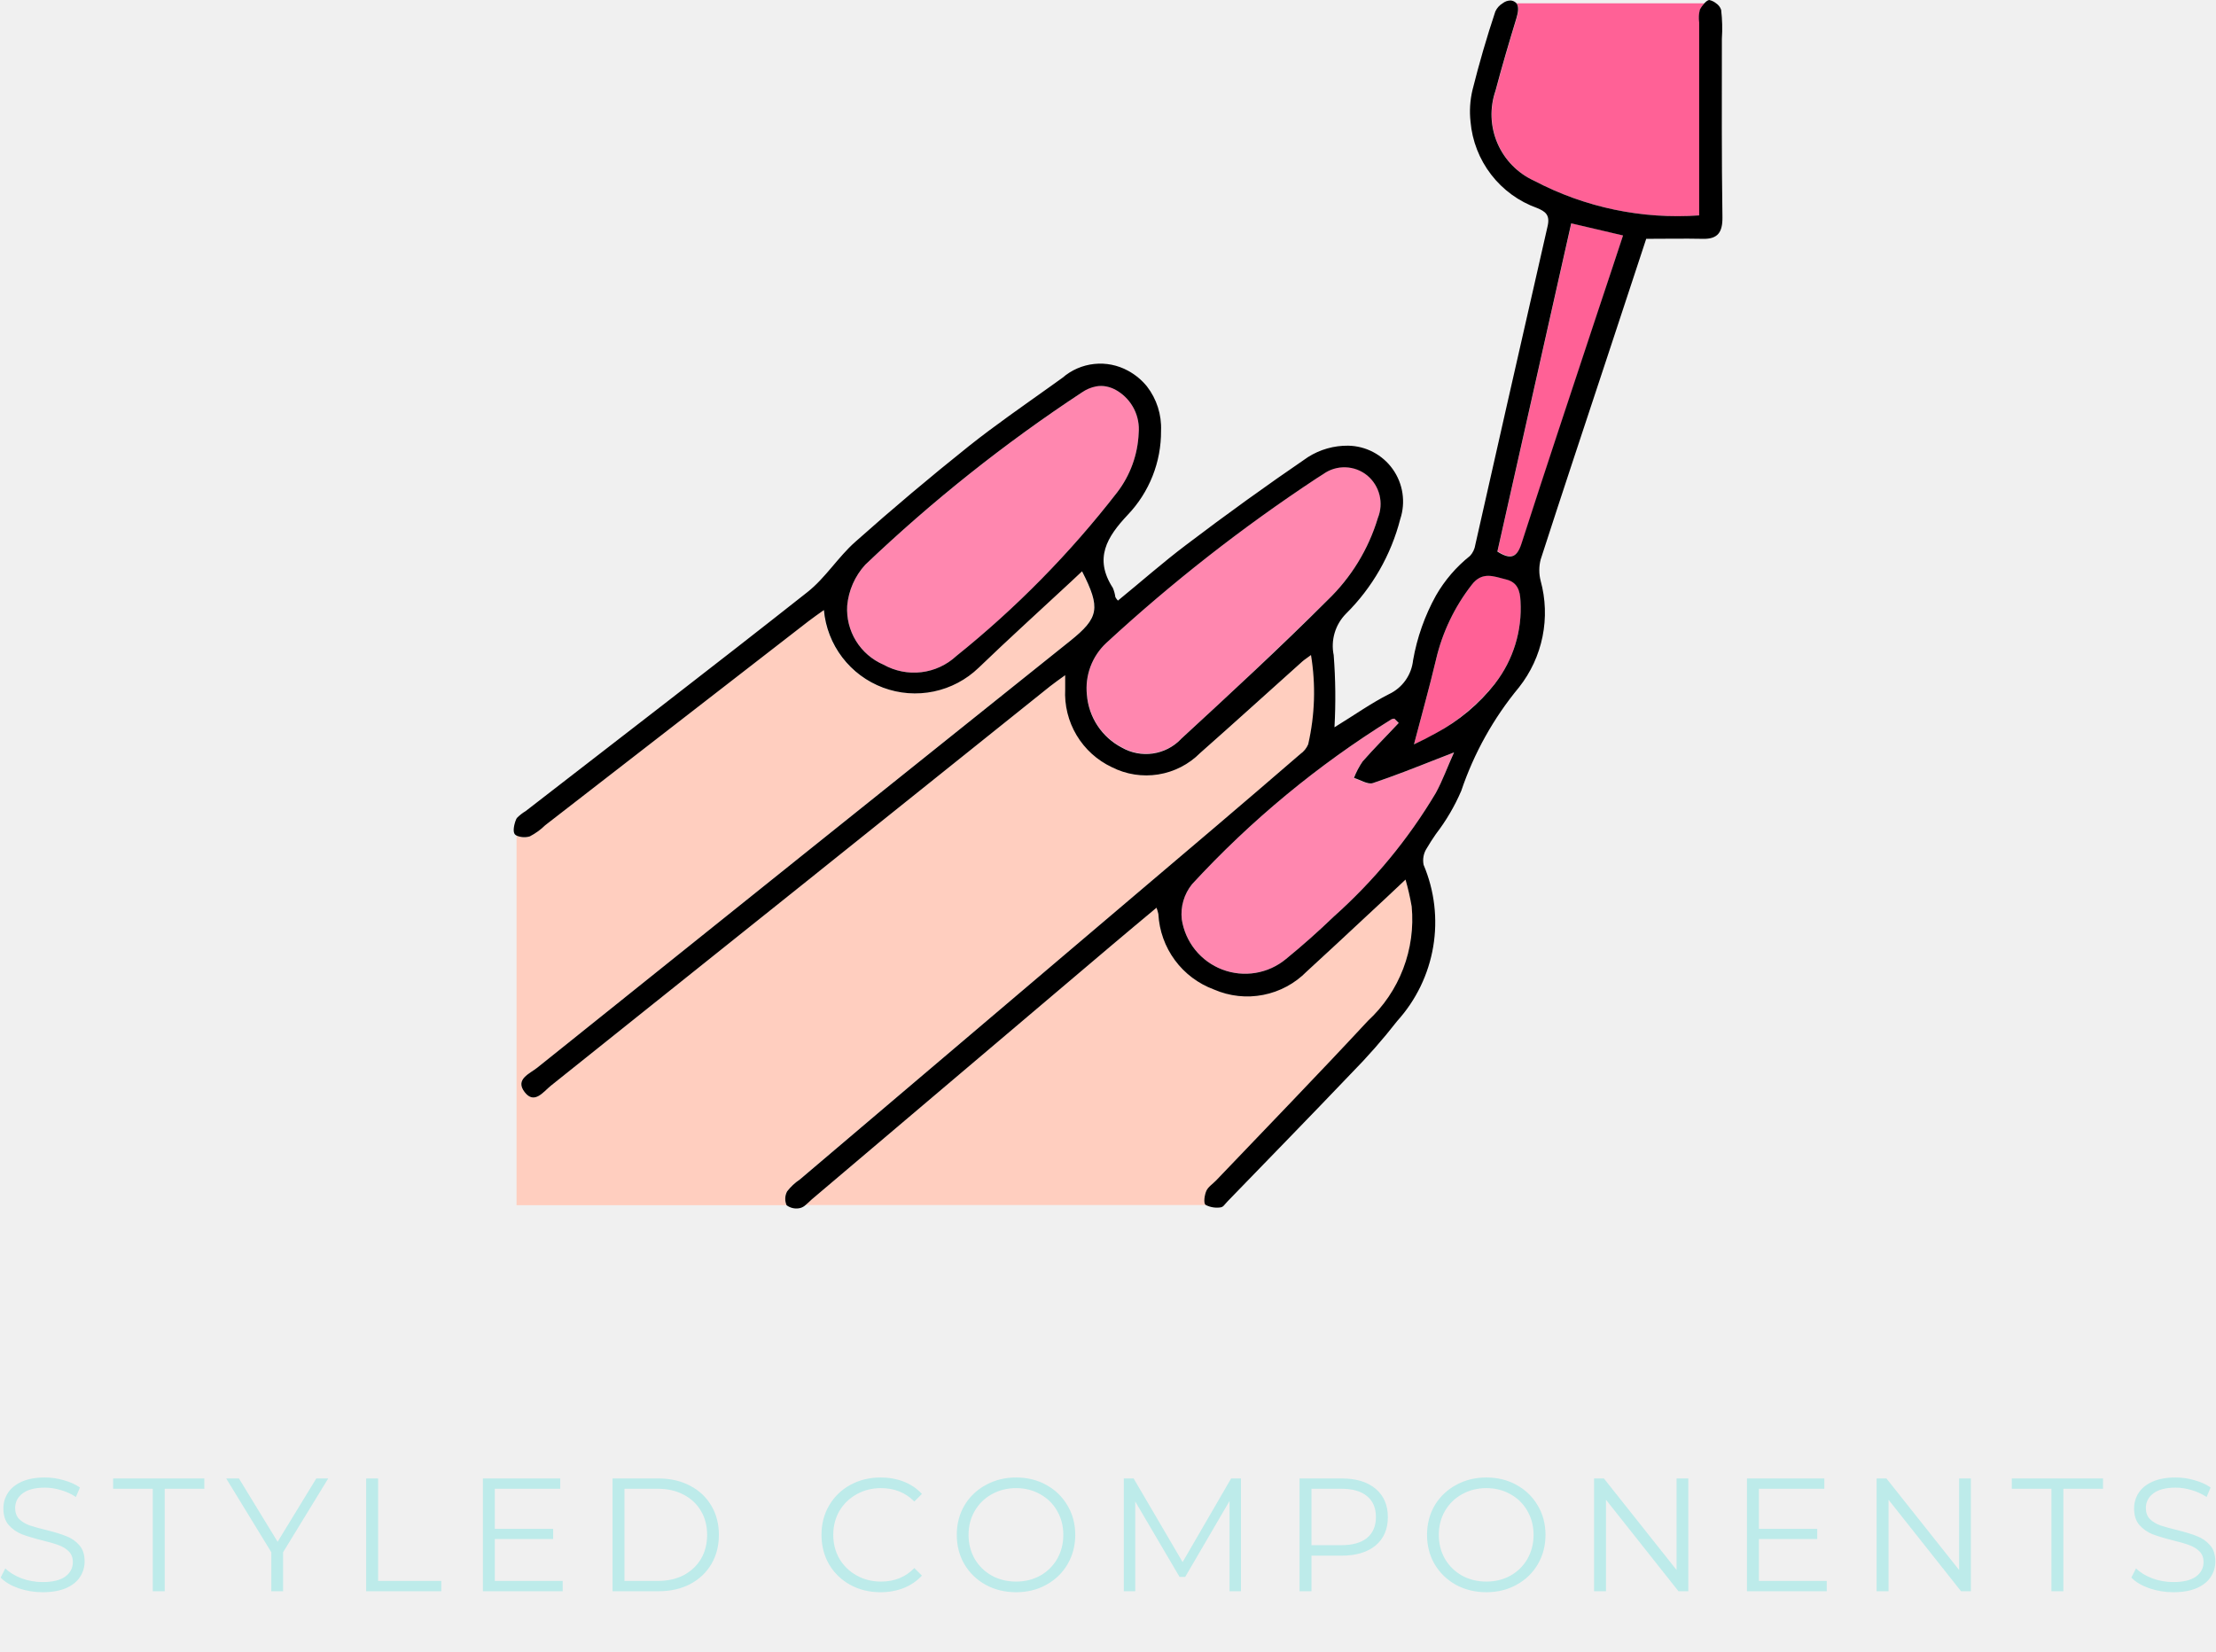
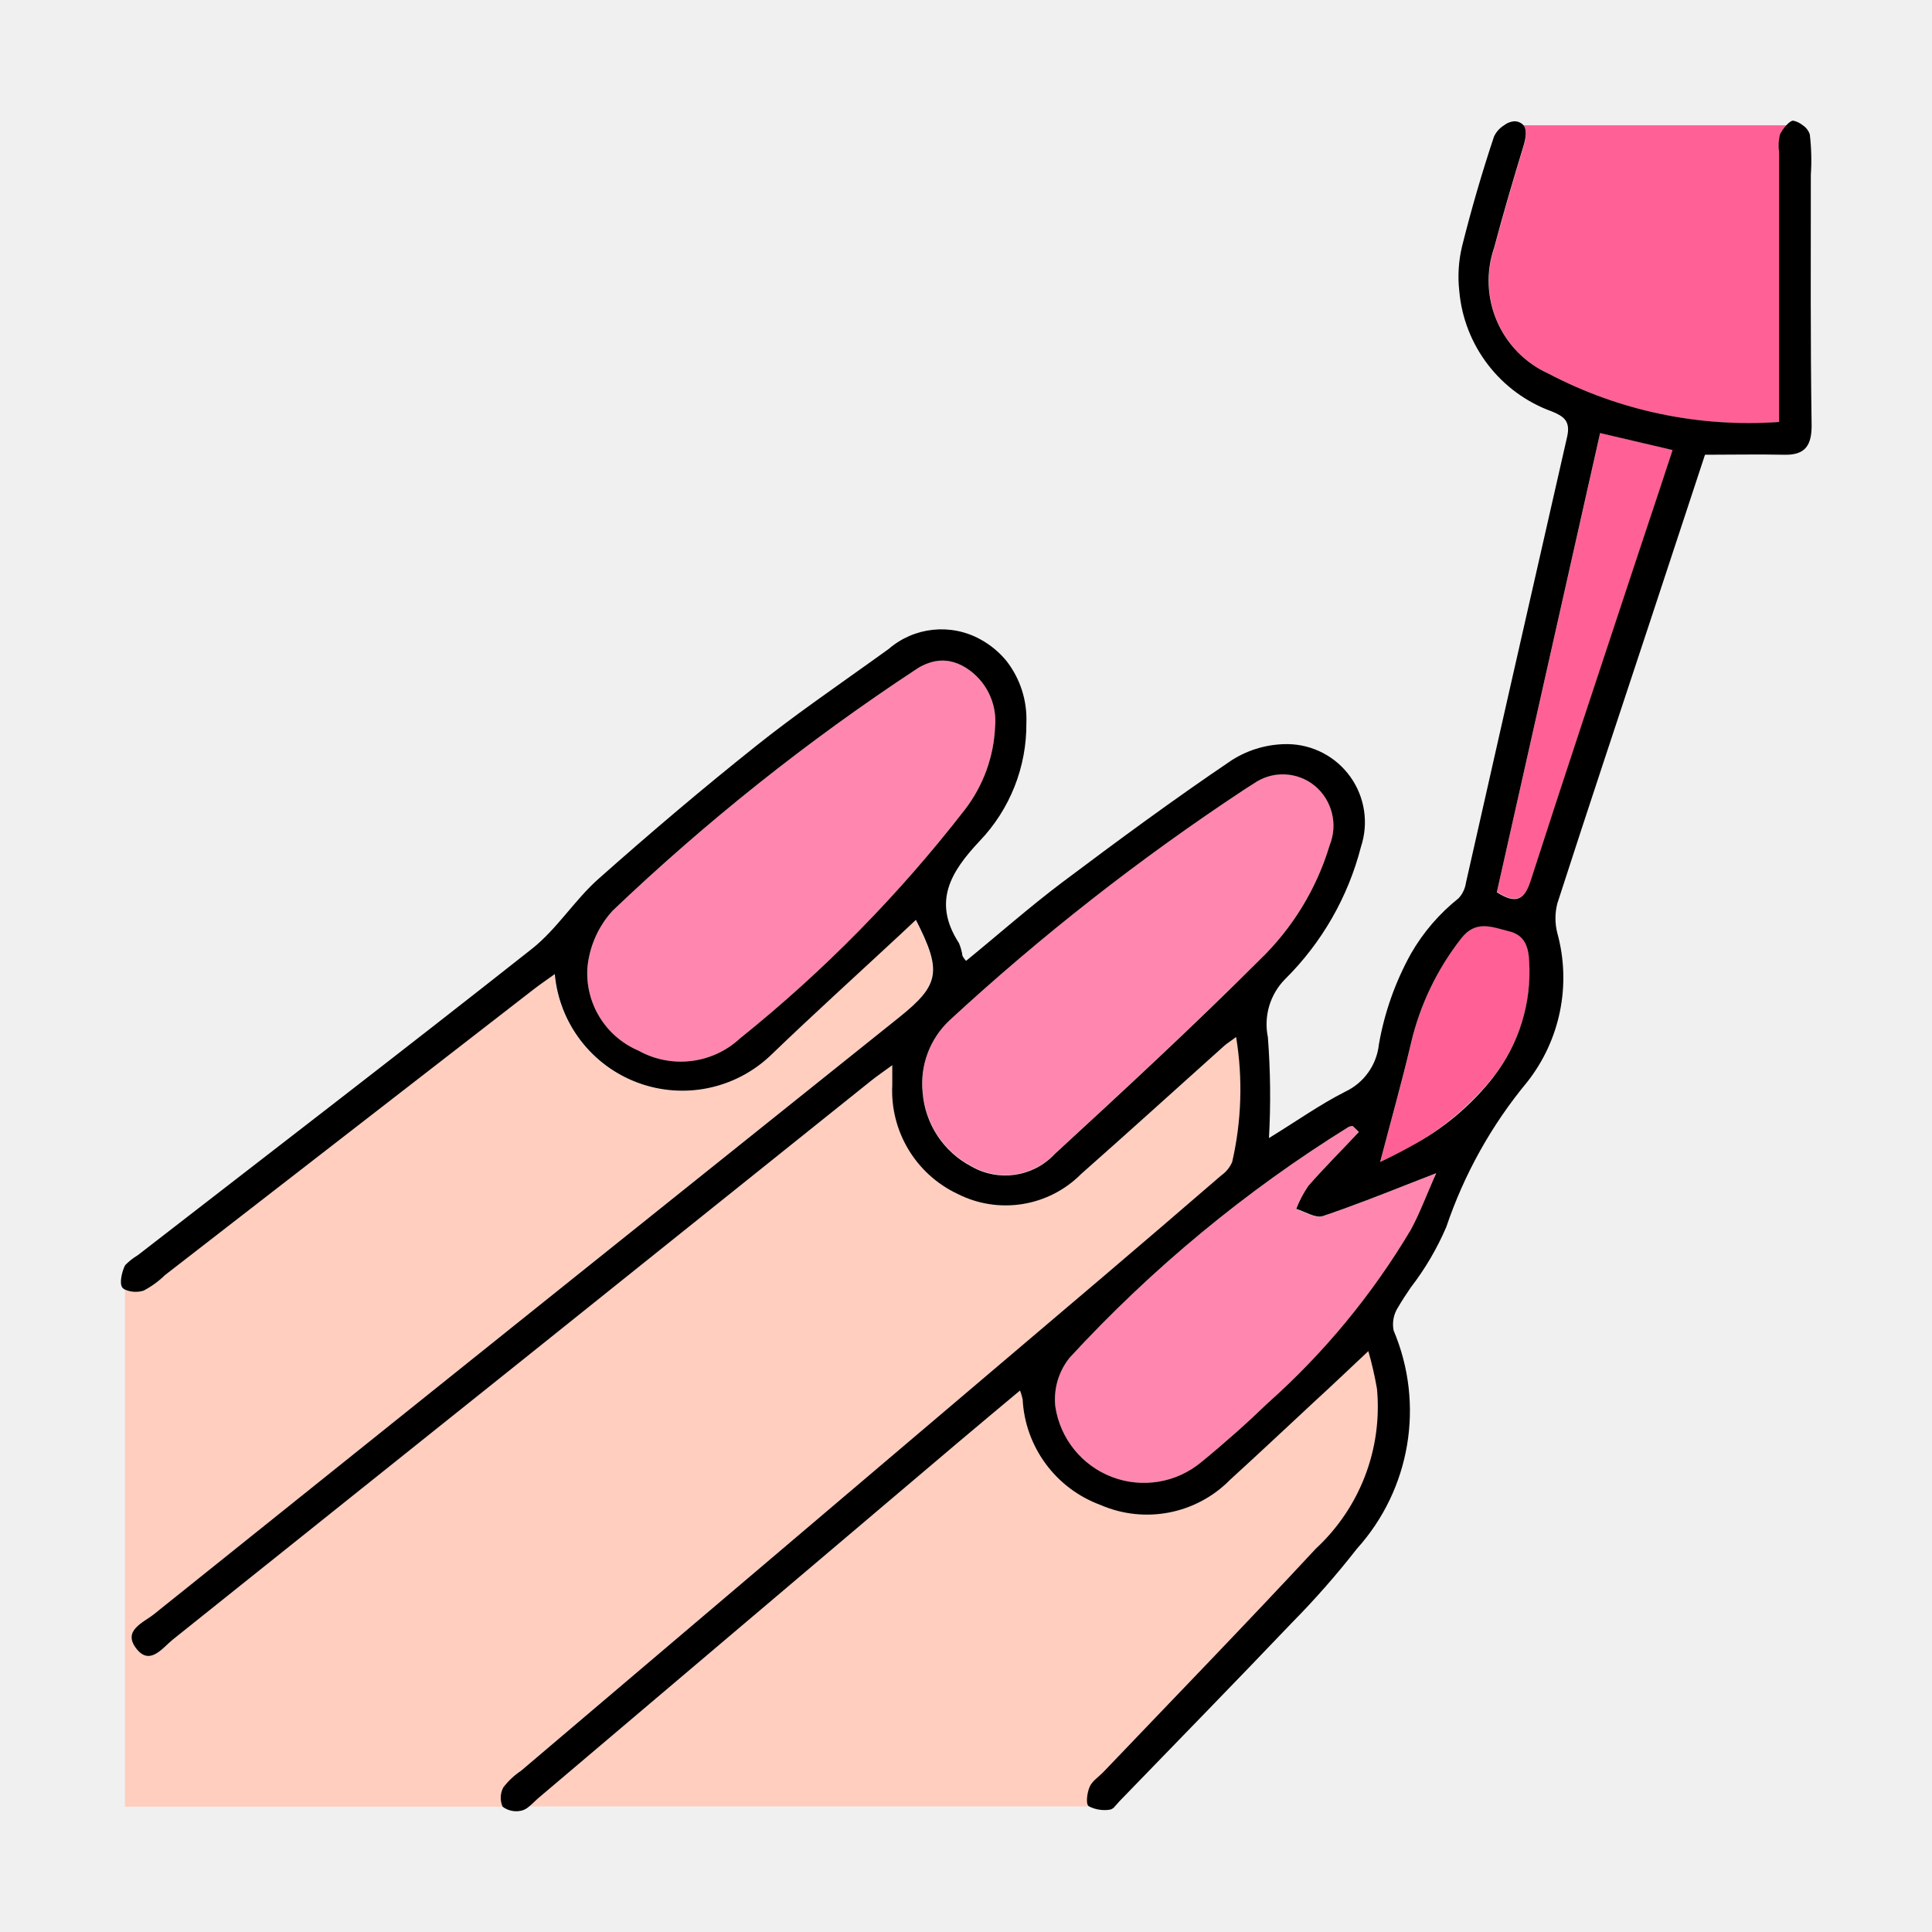
- <svg xmlns="http://www.w3.org/2000/svg" width="220" height="164" viewBox="0 0 220 164" fill="none">
-   <path d="M4.224 158.096C3.392 158.096 2.592 157.963 1.824 157.696C1.067 157.429 0.48 157.077 0.064 156.64L0.528 155.728C0.933 156.133 1.472 156.464 2.144 156.72C2.816 156.965 3.509 157.088 4.224 157.088C5.227 157.088 5.979 156.907 6.48 156.544C6.981 156.171 7.232 155.691 7.232 155.104C7.232 154.656 7.093 154.299 6.816 154.032C6.549 153.765 6.219 153.563 5.824 153.424C5.429 153.275 4.88 153.115 4.176 152.944C3.333 152.731 2.661 152.528 2.16 152.336C1.659 152.133 1.227 151.829 0.864 151.424C0.512 151.019 0.336 150.469 0.336 149.776C0.336 149.211 0.485 148.699 0.784 148.24C1.083 147.771 1.541 147.397 2.16 147.12C2.779 146.843 3.547 146.704 4.464 146.704C5.104 146.704 5.728 146.795 6.336 146.976C6.955 147.147 7.488 147.387 7.936 147.696L7.536 148.64C7.067 148.331 6.565 148.101 6.032 147.952C5.499 147.792 4.976 147.712 4.464 147.712C3.483 147.712 2.741 147.904 2.24 148.288C1.749 148.661 1.504 149.147 1.504 149.744C1.504 150.192 1.637 150.555 1.904 150.832C2.181 151.099 2.523 151.307 2.928 151.456C3.344 151.595 3.899 151.749 4.592 151.92C5.413 152.123 6.075 152.325 6.576 152.528C7.088 152.72 7.52 153.019 7.872 153.424C8.224 153.819 8.4 154.357 8.4 155.04C8.4 155.605 8.245 156.123 7.936 156.592C7.637 157.051 7.173 157.419 6.544 157.696C5.915 157.963 5.141 158.096 4.224 158.096ZM15.166 147.824H11.23V146.8H20.286V147.824H16.35V158H15.166V147.824ZM28.105 154.128V158H26.937V154.128L22.457 146.8H23.721L27.561 153.088L31.401 146.8H32.585L28.105 154.128ZM36.353 146.8H37.537V156.976H43.809V158H36.353V146.8ZM55.861 156.976V158H47.941V146.8H55.621V147.824H49.125V151.808H54.917V152.816H49.125V156.976H55.861ZM60.81 146.8H65.37C66.554 146.8 67.6 147.04 68.506 147.52C69.413 147.989 70.117 148.651 70.618 149.504C71.12 150.347 71.37 151.312 71.37 152.4C71.37 153.488 71.12 154.459 70.618 155.312C70.117 156.155 69.413 156.816 68.506 157.296C67.6 157.765 66.554 158 65.37 158H60.81V146.8ZM65.306 156.976C66.287 156.976 67.146 156.784 67.882 156.4C68.618 156.005 69.189 155.467 69.594 154.784C69.999 154.091 70.202 153.296 70.202 152.4C70.202 151.504 69.999 150.715 69.594 150.032C69.189 149.339 68.618 148.8 67.882 148.416C67.146 148.021 66.287 147.824 65.306 147.824H61.994V156.976H65.306ZM87.412 158.096C86.303 158.096 85.3 157.851 84.404 157.36C83.519 156.869 82.82 156.192 82.308 155.328C81.807 154.453 81.556 153.477 81.556 152.4C81.556 151.323 81.807 150.352 82.308 149.488C82.82 148.613 83.525 147.931 84.421 147.44C85.317 146.949 86.319 146.704 87.428 146.704C88.26 146.704 89.028 146.843 89.733 147.12C90.436 147.397 91.034 147.803 91.525 148.336L90.772 149.088C89.898 148.203 88.794 147.76 87.46 147.76C86.575 147.76 85.77 147.963 85.044 148.368C84.319 148.773 83.749 149.328 83.332 150.032C82.927 150.736 82.725 151.525 82.725 152.4C82.725 153.275 82.927 154.064 83.332 154.768C83.749 155.472 84.319 156.027 85.044 156.432C85.77 156.837 86.575 157.04 87.46 157.04C88.805 157.04 89.909 156.592 90.772 155.696L91.525 156.448C91.034 156.981 90.431 157.392 89.716 157.68C89.013 157.957 88.245 158.096 87.412 158.096ZM100.876 158.096C99.767 158.096 98.759 157.851 97.852 157.36C96.956 156.859 96.252 156.176 95.74 155.312C95.239 154.448 94.988 153.477 94.988 152.4C94.988 151.323 95.239 150.352 95.74 149.488C96.252 148.624 96.956 147.947 97.852 147.456C98.759 146.955 99.767 146.704 100.876 146.704C101.986 146.704 102.983 146.949 103.868 147.44C104.764 147.931 105.468 148.613 105.98 149.488C106.492 150.352 106.748 151.323 106.748 152.4C106.748 153.477 106.492 154.453 105.98 155.328C105.468 156.192 104.764 156.869 103.868 157.36C102.983 157.851 101.986 158.096 100.876 158.096ZM100.876 157.04C101.762 157.04 102.562 156.843 103.276 156.448C103.991 156.043 104.551 155.488 104.956 154.784C105.362 154.069 105.564 153.275 105.564 152.4C105.564 151.525 105.362 150.736 104.956 150.032C104.551 149.317 103.991 148.763 103.276 148.368C102.562 147.963 101.762 147.76 100.876 147.76C99.991 147.76 99.186 147.963 98.46 148.368C97.746 148.763 97.18 149.317 96.764 150.032C96.359 150.736 96.156 151.525 96.156 152.4C96.156 153.275 96.359 154.069 96.764 154.784C97.18 155.488 97.746 156.043 98.46 156.448C99.186 156.843 99.991 157.04 100.876 157.04ZM123.2 146.8V158H122.064V149.04L117.664 156.576H117.104L112.704 149.088V158H111.568V146.8H112.544L117.408 155.104L122.224 146.8H123.2ZM133.208 146.8C134.637 146.8 135.757 147.141 136.568 147.824C137.378 148.507 137.784 149.445 137.784 150.64C137.784 151.835 137.378 152.773 136.568 153.456C135.757 154.128 134.637 154.464 133.208 154.464H130.2V158H129.016V146.8H133.208ZM133.176 153.424C134.285 153.424 135.133 153.184 135.72 152.704C136.306 152.213 136.6 151.525 136.6 150.64C136.6 149.733 136.306 149.04 135.72 148.56C135.133 148.069 134.285 147.824 133.176 147.824H130.2V153.424H133.176ZM147.562 158.096C146.453 158.096 145.445 157.851 144.538 157.36C143.642 156.859 142.938 156.176 142.426 155.312C141.925 154.448 141.674 153.477 141.674 152.4C141.674 151.323 141.925 150.352 142.426 149.488C142.938 148.624 143.642 147.947 144.538 147.456C145.445 146.955 146.453 146.704 147.562 146.704C148.671 146.704 149.669 146.949 150.554 147.44C151.45 147.931 152.154 148.613 152.666 149.488C153.178 150.352 153.434 151.323 153.434 152.4C153.434 153.477 153.178 154.453 152.666 155.328C152.154 156.192 151.45 156.869 150.554 157.36C149.669 157.851 148.671 158.096 147.562 158.096ZM147.562 157.04C148.447 157.04 149.247 156.843 149.962 156.448C150.677 156.043 151.237 155.488 151.642 154.784C152.047 154.069 152.25 153.275 152.25 152.4C152.25 151.525 152.047 150.736 151.642 150.032C151.237 149.317 150.677 148.763 149.962 148.368C149.247 147.963 148.447 147.76 147.562 147.76C146.677 147.76 145.871 147.963 145.146 148.368C144.431 148.763 143.866 149.317 143.45 150.032C143.045 150.736 142.842 151.525 142.842 152.4C142.842 153.275 143.045 154.069 143.45 154.784C143.866 155.488 144.431 156.043 145.146 156.448C145.871 156.843 146.677 157.04 147.562 157.04ZM167.614 146.8V158H166.638L159.438 148.912V158H158.254V146.8H159.23L166.446 155.888V146.8H167.614ZM181.356 156.976V158H173.436V146.8H181.116V147.824H174.62V151.808H180.412V152.816H174.62V156.976H181.356ZM195.665 146.8V158H194.689L187.489 148.912V158H186.305V146.8H187.281L194.497 155.888V146.8H195.665ZM203.663 147.824H199.727V146.8H208.783V147.824H204.847V158H203.663V147.824ZM215.756 158.096C214.924 158.096 214.124 157.963 213.356 157.696C212.599 157.429 212.012 157.077 211.596 156.64L212.06 155.728C212.466 156.133 213.004 156.464 213.676 156.72C214.348 156.965 215.042 157.088 215.756 157.088C216.759 157.088 217.511 156.907 218.012 156.544C218.514 156.171 218.764 155.691 218.764 155.104C218.764 154.656 218.626 154.299 218.348 154.032C218.082 153.765 217.751 153.563 217.356 153.424C216.962 153.275 216.412 153.115 215.708 152.944C214.866 152.731 214.194 152.528 213.692 152.336C213.191 152.133 212.759 151.829 212.396 151.424C212.044 151.019 211.868 150.469 211.868 149.776C211.868 149.211 212.018 148.699 212.316 148.24C212.615 147.771 213.074 147.397 213.692 147.12C214.311 146.843 215.079 146.704 215.996 146.704C216.636 146.704 217.26 146.795 217.868 146.976C218.487 147.147 219.02 147.387 219.468 147.696L219.068 148.64C218.599 148.331 218.098 148.101 217.564 147.952C217.031 147.792 216.508 147.712 215.996 147.712C215.015 147.712 214.274 147.904 213.772 148.288C213.282 148.661 213.036 149.147 213.036 149.744C213.036 150.192 213.17 150.555 213.436 150.832C213.714 151.099 214.055 151.307 214.46 151.456C214.876 151.595 215.431 151.749 216.124 151.92C216.946 152.123 217.607 152.325 218.108 152.528C218.62 152.72 219.052 153.019 219.404 153.424C219.756 153.819 219.932 154.357 219.932 155.04C219.932 155.605 219.778 156.123 219.468 156.592C219.17 157.051 218.706 157.419 218.076 157.696C217.447 157.963 216.674 158.096 215.756 158.096Z" fill="#BDEBEA" />
-   <g clip-path="url(#clip0_1_3057)">
-     <path d="M119.767 118.279C119.947 117.872 120.402 117.589 120.731 117.246C125.767 111.967 130.845 106.735 135.811 101.391C137.365 99.956 138.566 98.18 139.32 96.204C140.074 94.227 140.36 92.103 140.156 89.997C140 89.095 139.796 88.203 139.544 87.323C138.189 88.608 136.93 89.778 135.661 90.957C133.69 92.791 131.727 94.633 129.739 96.446C128.567 97.641 127.059 98.453 125.416 98.774C123.772 99.094 122.07 98.909 120.534 98.242C118.98 97.671 117.627 96.655 116.644 95.322C115.662 93.989 115.092 92.397 115.006 90.743C114.96 90.53 114.899 90.321 114.822 90.117C113.309 91.402 111.861 92.585 110.426 93.802L80.588 119.085C80.382 119.261 80.159 119.479 79.966 119.65H119.746L119.686 119.612C119.472 119.462 119.583 118.673 119.767 118.279Z" fill="#FFCEBF" />
-     <path d="M78.144 118.279C78.497 117.818 78.924 117.418 79.408 117.096L120.7 82.064C123.517 79.673 126.321 77.269 129.112 74.852C129.457 74.612 129.727 74.279 129.892 73.892C130.559 70.983 130.654 67.972 130.17 65.026C129.742 65.326 129.51 65.455 129.313 65.665C125.932 68.69 122.568 71.741 119.17 74.749C118.044 75.882 116.588 76.629 115.012 76.882C113.435 77.136 111.818 76.883 110.394 76.159C108.941 75.473 107.726 74.371 106.901 72.992C106.077 71.613 105.682 70.02 105.766 68.416V67.028C105.145 67.482 104.69 67.786 104.266 68.129C87.74 81.362 71.216 94.584 54.695 107.797C53.949 108.393 53.058 109.721 52.081 108.431C51.104 107.141 52.591 106.61 53.341 106.01C70.953 91.877 88.574 77.758 106.203 63.651C109.074 61.35 109.263 60.385 107.394 56.73L106.28 57.776C103.225 60.617 100.135 63.419 97.127 66.308C95.893 67.498 94.348 68.315 92.669 68.664C90.991 69.013 89.248 68.881 87.641 68.282C86.035 67.683 84.631 66.641 83.591 65.278C82.551 63.915 81.918 62.286 81.765 60.578C81.195 61.007 80.702 61.32 80.235 61.684L54.095 81.944C53.644 82.386 53.13 82.759 52.569 83.05C52.146 83.178 51.692 83.155 51.284 82.986V119.671H78.092C77.993 119.451 77.945 119.21 77.954 118.969C77.963 118.727 78.028 118.491 78.144 118.279Z" fill="#FFCEBF" />
-     <path d="M150.565 1.821C149.837 4.208 149.13 6.599 148.491 9.012C147.901 10.716 147.97 12.58 148.684 14.237C149.397 15.894 150.704 17.225 152.348 17.968C157.376 20.611 163.042 21.798 168.709 21.396V2.228C168.646 1.808 168.669 1.379 168.777 0.968C168.897 0.736 169.049 0.521 169.227 0.33H150.548C150.835 0.664 150.737 1.251 150.565 1.821Z" fill="#FF6196" />
-     <path d="M113.051 42.998C112.962 45.137 112.214 47.197 110.908 48.894C106.242 54.918 100.883 60.372 94.942 65.144C93.984 66.03 92.769 66.591 91.473 66.745C90.176 66.899 88.865 66.638 87.725 66.001C86.592 65.516 85.636 64.692 84.989 63.643C84.342 62.593 84.036 61.369 84.113 60.138C84.25 58.627 84.878 57.202 85.9 56.08C92.543 49.745 99.741 44.019 107.407 38.969C107.909 38.576 108.523 38.35 109.16 38.324C109.798 38.298 110.427 38.472 110.96 38.824C111.66 39.258 112.226 39.879 112.595 40.615C112.964 41.352 113.122 42.177 113.051 42.998Z" fill="#FF87AF" />
-     <path d="M107.913 68.97C107.813 68.023 107.935 67.065 108.268 66.173C108.601 65.281 109.136 64.478 109.832 63.828C116.337 57.828 123.316 52.364 130.701 47.488C130.924 47.347 131.13 47.205 131.374 47.06C132.019 46.594 132.801 46.356 133.596 46.383C134.391 46.41 135.155 46.701 135.766 47.21C136.358 47.711 136.777 48.386 136.963 49.14C137.15 49.893 137.094 50.685 136.803 51.405C135.869 54.517 134.145 57.334 131.798 59.581C127.033 64.276 122.175 68.876 117.229 73.379C116.484 74.146 115.505 74.642 114.447 74.791C113.389 74.94 112.311 74.733 111.384 74.202C110.409 73.696 109.579 72.95 108.972 72.035C108.365 71.119 108 70.065 107.913 68.97Z" fill="#FF87AF" />
-     <path d="M138.834 71.802C137.635 73.087 136.4 74.313 135.248 75.628C134.901 76.137 134.614 76.683 134.391 77.257C135.025 77.445 135.766 77.942 136.28 77.766C138.899 76.888 141.453 75.834 144.328 74.724C143.702 76.164 143.231 77.492 142.567 78.709C139.831 83.308 136.404 87.459 132.407 91.016C130.887 92.482 129.308 93.883 127.671 95.22C126.805 95.939 125.762 96.416 124.651 96.6C123.54 96.784 122.399 96.67 121.347 96.269C120.294 95.868 119.367 95.195 118.66 94.318C117.953 93.441 117.491 92.392 117.323 91.278C117.254 90.659 117.309 90.032 117.484 89.434C117.659 88.836 117.951 88.278 118.343 87.794C124.174 81.461 130.838 75.95 138.153 71.412C138.242 71.377 138.336 71.358 138.432 71.356L138.834 71.802Z" fill="#FF87AF" />
-     <path d="M148.672 54.733L156.004 22.166L161.147 23.37L158.494 31.43C156.017 38.93 153.51 46.429 151.093 53.936C150.622 55.325 150.005 55.582 148.672 54.733Z" fill="#FF6196" />
-     <path d="M140.386 73.888C141.161 70.927 141.933 68.189 142.584 65.421C143.219 62.736 144.426 60.221 146.124 58.046C147.165 56.679 148.335 57.223 149.53 57.519C150.636 57.789 150.914 58.599 150.962 59.662C151.136 62.6 150.241 65.503 148.442 67.834C146.3 70.489 143.532 72.57 140.386 73.888Z" fill="#FF6196" />
-     <path d="M170.944 3.839C171.008 2.885 170.983 1.927 170.871 0.977C170.783 0.712 170.607 0.484 170.374 0.33C170.184 0.175 169.961 0.065 169.723 0.008C169.585 -0.017 169.393 0.124 169.208 0.325C169.03 0.517 168.878 0.732 168.758 0.964C168.65 1.375 168.627 1.804 168.69 2.224V21.387C163.023 21.79 157.357 20.602 152.329 17.959C150.685 17.216 149.378 15.886 148.665 14.229C147.951 12.572 147.882 10.708 148.472 9.003C149.111 6.59 149.818 4.199 150.546 1.812C150.718 1.243 150.816 0.655 150.546 0.321C150.396 0.158 150.189 0.06 149.968 0.047C149.685 0.05 149.411 0.146 149.188 0.321C148.867 0.513 148.612 0.797 148.455 1.135C147.598 3.707 146.844 6.303 146.188 8.926C145.941 9.959 145.874 11.028 145.991 12.084C146.157 13.995 146.868 15.819 148.039 17.338C149.21 18.857 150.793 20.008 152.599 20.654C153.409 20.993 153.884 21.327 153.657 22.394C153.344 23.748 153.04 25.103 152.732 26.461C150.632 35.666 148.544 44.874 146.467 54.088C146.408 54.498 146.228 54.882 145.948 55.189C144.579 56.277 143.429 57.615 142.559 59.131C141.449 61.133 140.682 63.305 140.287 65.559C140.212 66.278 139.952 66.966 139.533 67.555C139.114 68.144 138.55 68.615 137.896 68.923C136.109 69.827 134.468 70.997 132.484 72.214C132.616 69.828 132.591 67.436 132.407 65.053C132.256 64.321 132.288 63.562 132.5 62.844C132.713 62.127 133.099 61.472 133.624 60.94C136.238 58.351 138.1 55.102 139.015 51.538C139.288 50.712 139.363 49.833 139.233 48.973C139.104 48.113 138.774 47.295 138.27 46.586C137.766 45.876 137.102 45.296 136.332 44.891C135.563 44.485 134.708 44.267 133.838 44.253C132.43 44.237 131.047 44.63 129.857 45.384C125.768 48.177 121.75 51.072 117.807 54.066C115.463 55.832 113.256 57.786 110.985 59.637C110.887 59.532 110.802 59.415 110.732 59.29C110.689 58.974 110.604 58.666 110.48 58.373C108.581 55.442 109.897 53.312 111.958 51.122C114.105 48.871 115.292 45.873 115.266 42.762C115.333 41.177 114.836 39.619 113.865 38.365C113.347 37.729 112.71 37.2 111.988 36.81C110.963 36.249 109.791 36.014 108.629 36.139C107.467 36.263 106.371 36.739 105.487 37.504L104.292 38.361C101.562 40.315 98.798 42.218 96.171 44.309C92.336 47.37 88.584 50.534 84.918 53.796C83.204 55.309 81.953 57.374 80.175 58.78C70.901 66.103 61.53 73.294 52.192 80.532C51.871 80.723 51.576 80.955 51.314 81.222C51.287 81.261 51.264 81.302 51.245 81.346C51.048 81.804 50.881 82.563 51.112 82.841C51.169 82.902 51.238 82.95 51.314 82.983C51.722 83.152 52.176 83.175 52.599 83.047C53.16 82.756 53.674 82.384 54.125 81.942L80.265 61.681C80.732 61.317 81.225 60.987 81.794 60.575C81.948 62.283 82.581 63.913 83.621 65.276C84.66 66.639 86.065 67.68 87.671 68.279C89.277 68.878 91.02 69.011 92.699 68.661C94.377 68.312 95.923 67.495 97.157 66.305C100.157 63.417 103.255 60.614 106.31 57.773L107.424 56.727C109.293 60.383 109.104 61.347 106.233 63.648C88.589 77.766 70.959 91.888 53.341 106.012C52.591 106.611 51.108 107.156 52.081 108.433C53.053 109.71 53.949 108.394 54.695 107.798C71.224 94.597 87.742 81.379 104.249 68.143C104.677 67.8 105.127 67.496 105.749 67.042V68.43C105.665 70.034 106.06 71.627 106.884 73.006C107.708 74.385 108.924 75.488 110.377 76.174C111.801 76.897 113.417 77.15 114.994 76.897C116.571 76.644 118.027 75.897 119.153 74.764C122.551 71.764 125.915 68.704 129.296 65.679C129.51 65.486 129.759 65.341 130.153 65.041C130.637 67.986 130.542 70.998 129.874 73.907C129.71 74.294 129.439 74.626 129.095 74.867C126.301 77.281 123.497 79.685 120.683 82.079L79.407 117.115C78.924 117.437 78.497 117.836 78.143 118.297C78.031 118.507 77.967 118.741 77.958 118.979C77.949 119.217 77.995 119.455 78.092 119.673C78.286 119.818 78.509 119.917 78.747 119.964C78.984 120.011 79.229 120.004 79.463 119.943C79.648 119.889 79.818 119.794 79.96 119.664C80.175 119.493 80.389 119.274 80.582 119.099L110.42 93.816C111.855 92.599 113.304 91.399 114.816 90.131C114.893 90.334 114.954 90.543 115 90.756C115.086 92.41 115.656 94.003 116.638 95.336C117.621 96.669 118.974 97.684 120.528 98.255C122.064 98.922 123.766 99.108 125.41 98.787C127.053 98.467 128.561 97.655 129.733 96.46C131.721 94.647 133.684 92.805 135.655 90.971C136.941 89.792 138.183 88.609 139.538 87.337C139.79 88.216 139.994 89.109 140.15 90.011C140.347 92.109 140.058 94.225 139.304 96.194C138.551 98.163 137.353 99.931 135.805 101.362C130.839 106.71 125.761 111.942 120.726 117.217C120.396 117.56 119.941 117.843 119.761 118.25C119.581 118.657 119.466 119.454 119.68 119.626L119.74 119.664C120.189 119.883 120.695 119.959 121.188 119.883C121.327 119.854 121.45 119.777 121.535 119.664C121.655 119.54 121.771 119.386 121.887 119.27C125.966 115.053 130.067 110.858 134.117 106.611C135.751 104.955 137.288 103.205 138.719 101.371C140.585 99.305 141.822 96.749 142.285 94.004C142.749 91.259 142.418 88.439 141.333 85.875C141.216 85.304 141.33 84.709 141.65 84.221C141.929 83.741 142.237 83.274 142.554 82.811C143.569 81.494 144.414 80.054 145.07 78.526C146.337 74.776 148.282 71.29 150.808 68.242C151.969 66.769 152.768 65.045 153.14 63.207C153.512 61.369 153.447 59.47 152.95 57.662C152.775 56.974 152.775 56.254 152.95 55.566C155.119 48.851 157.351 42.158 159.562 35.46L162.519 26.487L163.432 23.714C165.377 23.714 167.211 23.676 169.037 23.714C170.554 23.757 171.017 23.046 171 21.572C170.91 15.658 170.944 9.749 170.944 3.839ZM94.937 65.144C93.979 66.03 92.765 66.591 91.468 66.745C90.172 66.899 88.86 66.638 87.721 66.001C86.587 65.516 85.631 64.692 84.984 63.643C84.337 62.593 84.031 61.369 84.108 60.138C84.246 58.627 84.873 57.202 85.895 56.08C92.539 49.745 99.737 44.019 107.403 38.969C107.821 38.674 108.297 38.469 108.8 38.37C109.137 38.307 109.483 38.307 109.82 38.37C110.223 38.448 110.609 38.602 110.955 38.824C111.656 39.259 112.222 39.88 112.592 40.617C112.961 41.355 113.118 42.18 113.046 43.002C112.958 45.141 112.209 47.201 110.904 48.898C106.237 54.921 100.878 60.373 94.937 65.144ZM117.22 73.41C116.475 74.176 115.497 74.672 114.438 74.821C113.38 74.97 112.303 74.763 111.375 74.232C110.399 73.725 109.568 72.977 108.961 72.059C108.353 71.142 107.99 70.084 107.904 68.987C107.805 68.04 107.926 67.083 108.259 66.191C108.593 65.298 109.128 64.495 109.824 63.845C116.329 57.845 123.308 52.381 130.693 47.506C130.916 47.364 131.121 47.223 131.366 47.077C132.011 46.611 132.792 46.373 133.587 46.401C134.383 46.428 135.146 46.718 135.758 47.227C136.35 47.728 136.769 48.404 136.955 49.157C137.141 49.91 137.085 50.703 136.795 51.422C135.861 54.534 134.136 57.351 131.79 59.599C127.063 64.321 122.148 68.867 117.229 73.392L117.22 73.41ZM142.55 78.728C139.818 83.319 136.397 87.464 132.407 91.018C130.887 92.483 129.309 93.884 127.672 95.221C126.805 95.941 125.763 96.417 124.651 96.601C123.54 96.786 122.4 96.671 121.347 96.27C120.294 95.869 119.367 95.196 118.66 94.319C117.953 93.442 117.492 92.393 117.323 91.279C117.254 90.66 117.309 90.033 117.484 89.435C117.659 88.837 117.951 88.28 118.343 87.795C124.174 81.463 130.839 75.951 138.153 71.413C138.242 71.378 138.337 71.359 138.432 71.357L138.86 71.786C137.661 73.071 136.426 74.297 135.274 75.612C134.927 76.121 134.64 76.667 134.417 77.241C135.051 77.429 135.792 77.926 136.307 77.751C138.376 77.056 140.412 76.251 142.593 75.394L144.354 74.708C143.694 76.165 143.223 77.493 142.559 78.71L142.55 78.728ZM148.434 67.865C146.835 69.9 144.832 71.581 142.55 72.801C141.844 73.195 141.12 73.564 140.377 73.907C141.14 70.989 141.903 68.285 142.55 65.551L142.576 65.439C143.211 62.755 144.418 60.239 146.115 58.064C147.157 56.697 148.327 57.242 149.522 57.537C150.628 57.807 150.906 58.617 150.953 59.68C151.129 62.616 150.237 65.517 148.442 67.847L148.434 67.865ZM158.461 31.44C155.984 38.94 153.477 46.439 151.06 53.946C150.606 55.356 149.989 55.613 148.656 54.765L155.011 26.512L155.988 22.176L161.131 23.38L160.098 26.512L158.461 31.44Z" fill="black" />
-   </g>
-   <defs>
-     <clipPath id="clip0_1_3057">
-       <rect width="120" height="120" fill="white" transform="translate(51)" />
-     </clipPath>
-   </defs>
+ <svg xmlns="http://www.w3.org/2000/svg" viewBox="0 0 32 32">
+   <path d="M18.05,29.6c.042-.095.148-.161.225-.241,1.175-1.232,2.36-2.453,3.519-3.7A3.2,3.2,0,0,0,22.808,23a5.925,5.925,0,0,0-.143-.624c-.316.3-.61.573-.906.848-.46.428-.918.858-1.382,1.281a1.931,1.931,0,0,1-2.148.419,1.973,1.973,0,0,1-1.29-1.75,1.04,1.04,0,0,0-.043-.146c-.353.3-.691.576-1.026.86l-6.963,5.9c-.048.041-.1.092-.145.132h9.283l-.014-.009C17.981,29.876,18.007,29.692,18.05,29.6Z" style="fill:#ffcebf" />
+   <path d="M8.337,29.6a1.239,1.239,0,0,1,.295-.276l9.636-8.175q.986-.837,1.963-1.683a.523.523,0,0,0,.182-.224,5.364,5.364,0,0,0,.065-2.069c-.1.07-.154.1-.2.149-.789.706-1.574,1.418-2.367,2.12a1.762,1.762,0,0,1-2.048.329,1.889,1.889,0,0,1-1.08-1.807c0-.085,0-.169,0-.324-.145.106-.251.177-.35.257Q8.648,22.529,2.865,27.154c-.174.139-.382.449-.61.148s.119-.425.294-.565q6.165-4.947,12.336-9.885c.67-.537.714-.762.278-1.615l-.26.244c-.713.663-1.434,1.317-2.136,1.991a2.121,2.121,0,0,1-3.585-1.337c-.133.1-.248.173-.357.258l-6.1,4.728a1.485,1.485,0,0,1-.356.258.446.446,0,0,1-.3-.015v8.561H8.325A.365.365,0,0,1,8.337,29.6Z" style="fill:#ffcebf" />
+   <path d="M25.237,2.423c-.17.557-.335,1.115-.484,1.678a1.688,1.688,0,0,0,.9,2.09,7.122,7.122,0,0,0,3.818.8V2.518a.73.73,0,0,1,.016-.294.666.666,0,0,1,.105-.149H25.233C25.3,2.153,25.277,2.29,25.237,2.423Z" style="fill:#ff6196" />
+   <path d="M16.482,12.032a2.422,2.422,0,0,1-.5,1.376A22.671,22.671,0,0,1,12.256,17.2a1.442,1.442,0,0,1-1.684.2,1.393,1.393,0,0,1-.843-1.368,1.624,1.624,0,0,1,.417-.947,35.848,35.848,0,0,1,5.019-3.993.71.71,0,0,1,.829-.034A1.041,1.041,0,0,1,16.482,12.032Z" style="fill:#ff87af" />
+   <path d="M15.284,18.093a1.437,1.437,0,0,1,.448-1.2,38.336,38.336,0,0,1,4.87-3.813c.052-.033.1-.066.157-.1a.837.837,0,0,1,1.025.035.861.861,0,0,1,.242.979,4.39,4.39,0,0,1-1.168,1.908c-1.105,1.1-2.252,2.164-3.4,3.22a1.124,1.124,0,0,1-1.364.192A1.512,1.512,0,0,1,15.284,18.093Z" style="fill:#ff87af" />
+   <path d="M22.5,18.754c-.28.3-.568.586-.837.893a1.89,1.89,0,0,0-.2.38c.148.044.321.16.441.119.611-.205,1.207-.451,1.878-.71-.146.336-.256.646-.411.93A12.189,12.189,0,0,1,21,23.238q-.532.513-1.105.981a1.484,1.484,0,0,1-2.415-.92,1.1,1.1,0,0,1,.238-.813,22.187,22.187,0,0,1,4.623-3.823.193.193,0,0,1,.065-.013Z" style="fill:#ff87af" />
+   <path d="M24.794,14.771l1.711-7.6,1.2.281-.619,1.881c-.578,1.75-1.163,3.5-1.727,5.252C25.249,14.909,25.105,14.969,24.794,14.771Z" style="fill:#ff6196" />
+   <path d="M22.862,19.241c.181-.691.361-1.33.513-1.976a4.468,4.468,0,0,1,.826-1.721c.243-.319.516-.192.795-.123.258.063.323.252.334.5a2.845,2.845,0,0,1-.588,1.907A4.8,4.8,0,0,1,22.862,19.241Z" style="fill:#ff6196" />
+   <path d="M29.993,2.894a3.623,3.623,0,0,0-.017-.668.291.291,0,0,0-.116-.151A.381.381,0,0,0,29.708,2c-.032-.006-.077.027-.12.074a.666.666,0,0,0-.105.149.73.73,0,0,0-.016.294V6.989a7.122,7.122,0,0,1-3.818-.8,1.688,1.688,0,0,1-.9-2.09c.149-.563.314-1.121.484-1.678.04-.133.063-.27,0-.348a.2.2,0,0,0-.135-.064.3.3,0,0,0-.182.064.434.434,0,0,0-.171.19c-.2.6-.376,1.206-.529,1.818a2.148,2.148,0,0,0-.046.737,2.339,2.339,0,0,0,1.542,2c.189.079.3.157.247.406-.073.316-.144.632-.216.949q-.735,3.222-1.462,6.447a.483.483,0,0,1-.121.257,3.228,3.228,0,0,0-.791.92,4.8,4.8,0,0,0-.53,1.5.981.981,0,0,1-.558.785c-.417.211-.8.484-1.263.768A12.639,12.639,0,0,0,21,17.179a1.062,1.062,0,0,1,.284-.96,4.75,4.75,0,0,0,1.258-2.194,1.294,1.294,0,0,0-1.208-1.7,1.7,1.7,0,0,0-.929.264c-.957.646-1.888,1.332-2.812,2.026-.547.412-1.062.868-1.592,1.3a.418.418,0,0,1-.059-.081.842.842,0,0,0-.059-.214c-.443-.684-.136-1.181.345-1.692A2.793,2.793,0,0,0,17,11.977a1.568,1.568,0,0,0-.327-1.026,1.459,1.459,0,0,0-.438-.363,1.337,1.337,0,0,0-1.517.162l-.279.2c-.637.456-1.282.9-1.895,1.388-.895.712-1.769,1.454-2.626,2.214-.4.353-.692.835-1.107,1.163-2.164,1.709-4.351,3.387-6.53,5.076a1.022,1.022,0,0,0-.205.161.164.164,0,0,0-.016.029c-.046.107-.085.284-.031.349a.141.141,0,0,0,.047.033.446.446,0,0,0,.3.015,1.485,1.485,0,0,0,.356-.258l6.1-4.728c.109-.085.224-.162.357-.258a2.121,2.121,0,0,0,3.585,1.337c.7-.674,1.423-1.328,2.136-1.991l.26-.244c.436.853.392,1.078-.278,1.615Q8.716,21.793,2.549,26.737c-.175.14-.521.267-.294.565s.436-.009.61-.148Q8.651,22.533,14.429,17.9c.1-.08.205-.151.35-.257,0,.155,0,.239,0,.324a1.889,1.889,0,0,0,1.08,1.807,1.762,1.762,0,0,0,2.048-.329c.793-.7,1.578-1.414,2.367-2.12.05-.045.108-.079.2-.149a5.364,5.364,0,0,1-.065,2.069.523.523,0,0,1-.182.224q-.978.845-1.963,1.683L8.632,29.328a1.239,1.239,0,0,0-.295.276.365.365,0,0,0-.012.321v0a.376.376,0,0,0,.32.063.294.294,0,0,0,.116-.065c.05-.04.1-.091.145-.132l6.963-5.9c.335-.284.673-.564,1.026-.86a1.04,1.04,0,0,1,.043.146,1.973,1.973,0,0,0,1.29,1.75,1.931,1.931,0,0,0,2.148-.419c.464-.423.922-.853,1.382-1.281.3-.275.59-.551.906-.848a5.925,5.925,0,0,1,.143.624,3.2,3.2,0,0,1-1.014,2.649c-1.159,1.248-2.344,2.469-3.519,3.7-.077.08-.183.146-.225.241s-.069.281-.019.321l.014.009a.573.573,0,0,0,.338.051.136.136,0,0,0,.081-.051c.028-.029.055-.065.082-.092.952-.984,1.909-1.963,2.854-2.954a13.982,13.982,0,0,0,1.074-1.223,3.411,3.411,0,0,0,.61-3.616.516.516,0,0,1,.074-.386c.065-.112.137-.221.211-.329a4.632,4.632,0,0,0,.587-1,7.547,7.547,0,0,1,1.339-2.4,2.792,2.792,0,0,0,.5-2.469.988.988,0,0,1,0-.489c.506-1.567,1.027-3.129,1.543-4.692q.347-1.05.69-2.094l.213-.647c.454,0,.882-.009,1.308,0,.354.01.462-.156.458-.5C29.985,5.652,29.993,4.273,29.993,2.894ZM12.256,17.2a1.442,1.442,0,0,1-1.684.2,1.393,1.393,0,0,1-.843-1.368,1.624,1.624,0,0,1,.417-.947,35.848,35.848,0,0,1,5.019-3.993.852.852,0,0,1,.326-.14.656.656,0,0,1,.238,0,.763.763,0,0,1,.265.106,1.041,1.041,0,0,1,.488.975,2.422,2.422,0,0,1-.5,1.376A22.671,22.671,0,0,1,12.256,17.2Zm5.2,1.929a1.124,1.124,0,0,1-1.364.192,1.512,1.512,0,0,1-.81-1.224,1.437,1.437,0,0,1,.448-1.2,38.336,38.336,0,0,1,4.87-3.813c.052-.033.1-.066.157-.1a.837.837,0,0,1,1.025.035.861.861,0,0,1,.242.979,4.39,4.39,0,0,1-1.168,1.908C19.753,17.008,18.606,18.069,17.458,19.125Zm5.911,1.241A12.189,12.189,0,0,1,21,23.238q-.532.513-1.105.981a1.484,1.484,0,0,1-2.415-.92,1.1,1.1,0,0,1,.238-.813,22.187,22.187,0,0,1,4.623-3.823.193.193,0,0,1,.065-.013l.1.1c-.28.3-.568.586-.837.893a1.89,1.89,0,0,0-.2.38c.148.044.321.16.441.119.483-.162.958-.35,1.467-.55l.411-.16C23.634,19.772,23.524,20.082,23.369,20.366Zm1.373-2.535a4.363,4.363,0,0,1-1.373,1.152q-.247.138-.507.258c.178-.681.356-1.312.507-1.95l.006-.026a4.468,4.468,0,0,1,.826-1.721c.243-.319.516-.192.795-.123.258.063.323.252.334.5A2.845,2.845,0,0,1,24.742,17.831Zm2.34-8.5c-.578,1.75-1.163,3.5-1.727,5.252-.106.329-.25.389-.561.191l1.483-6.593.228-1.012,1.2.281c-.082.247-.161.49-.241.731Z" />
</svg>
